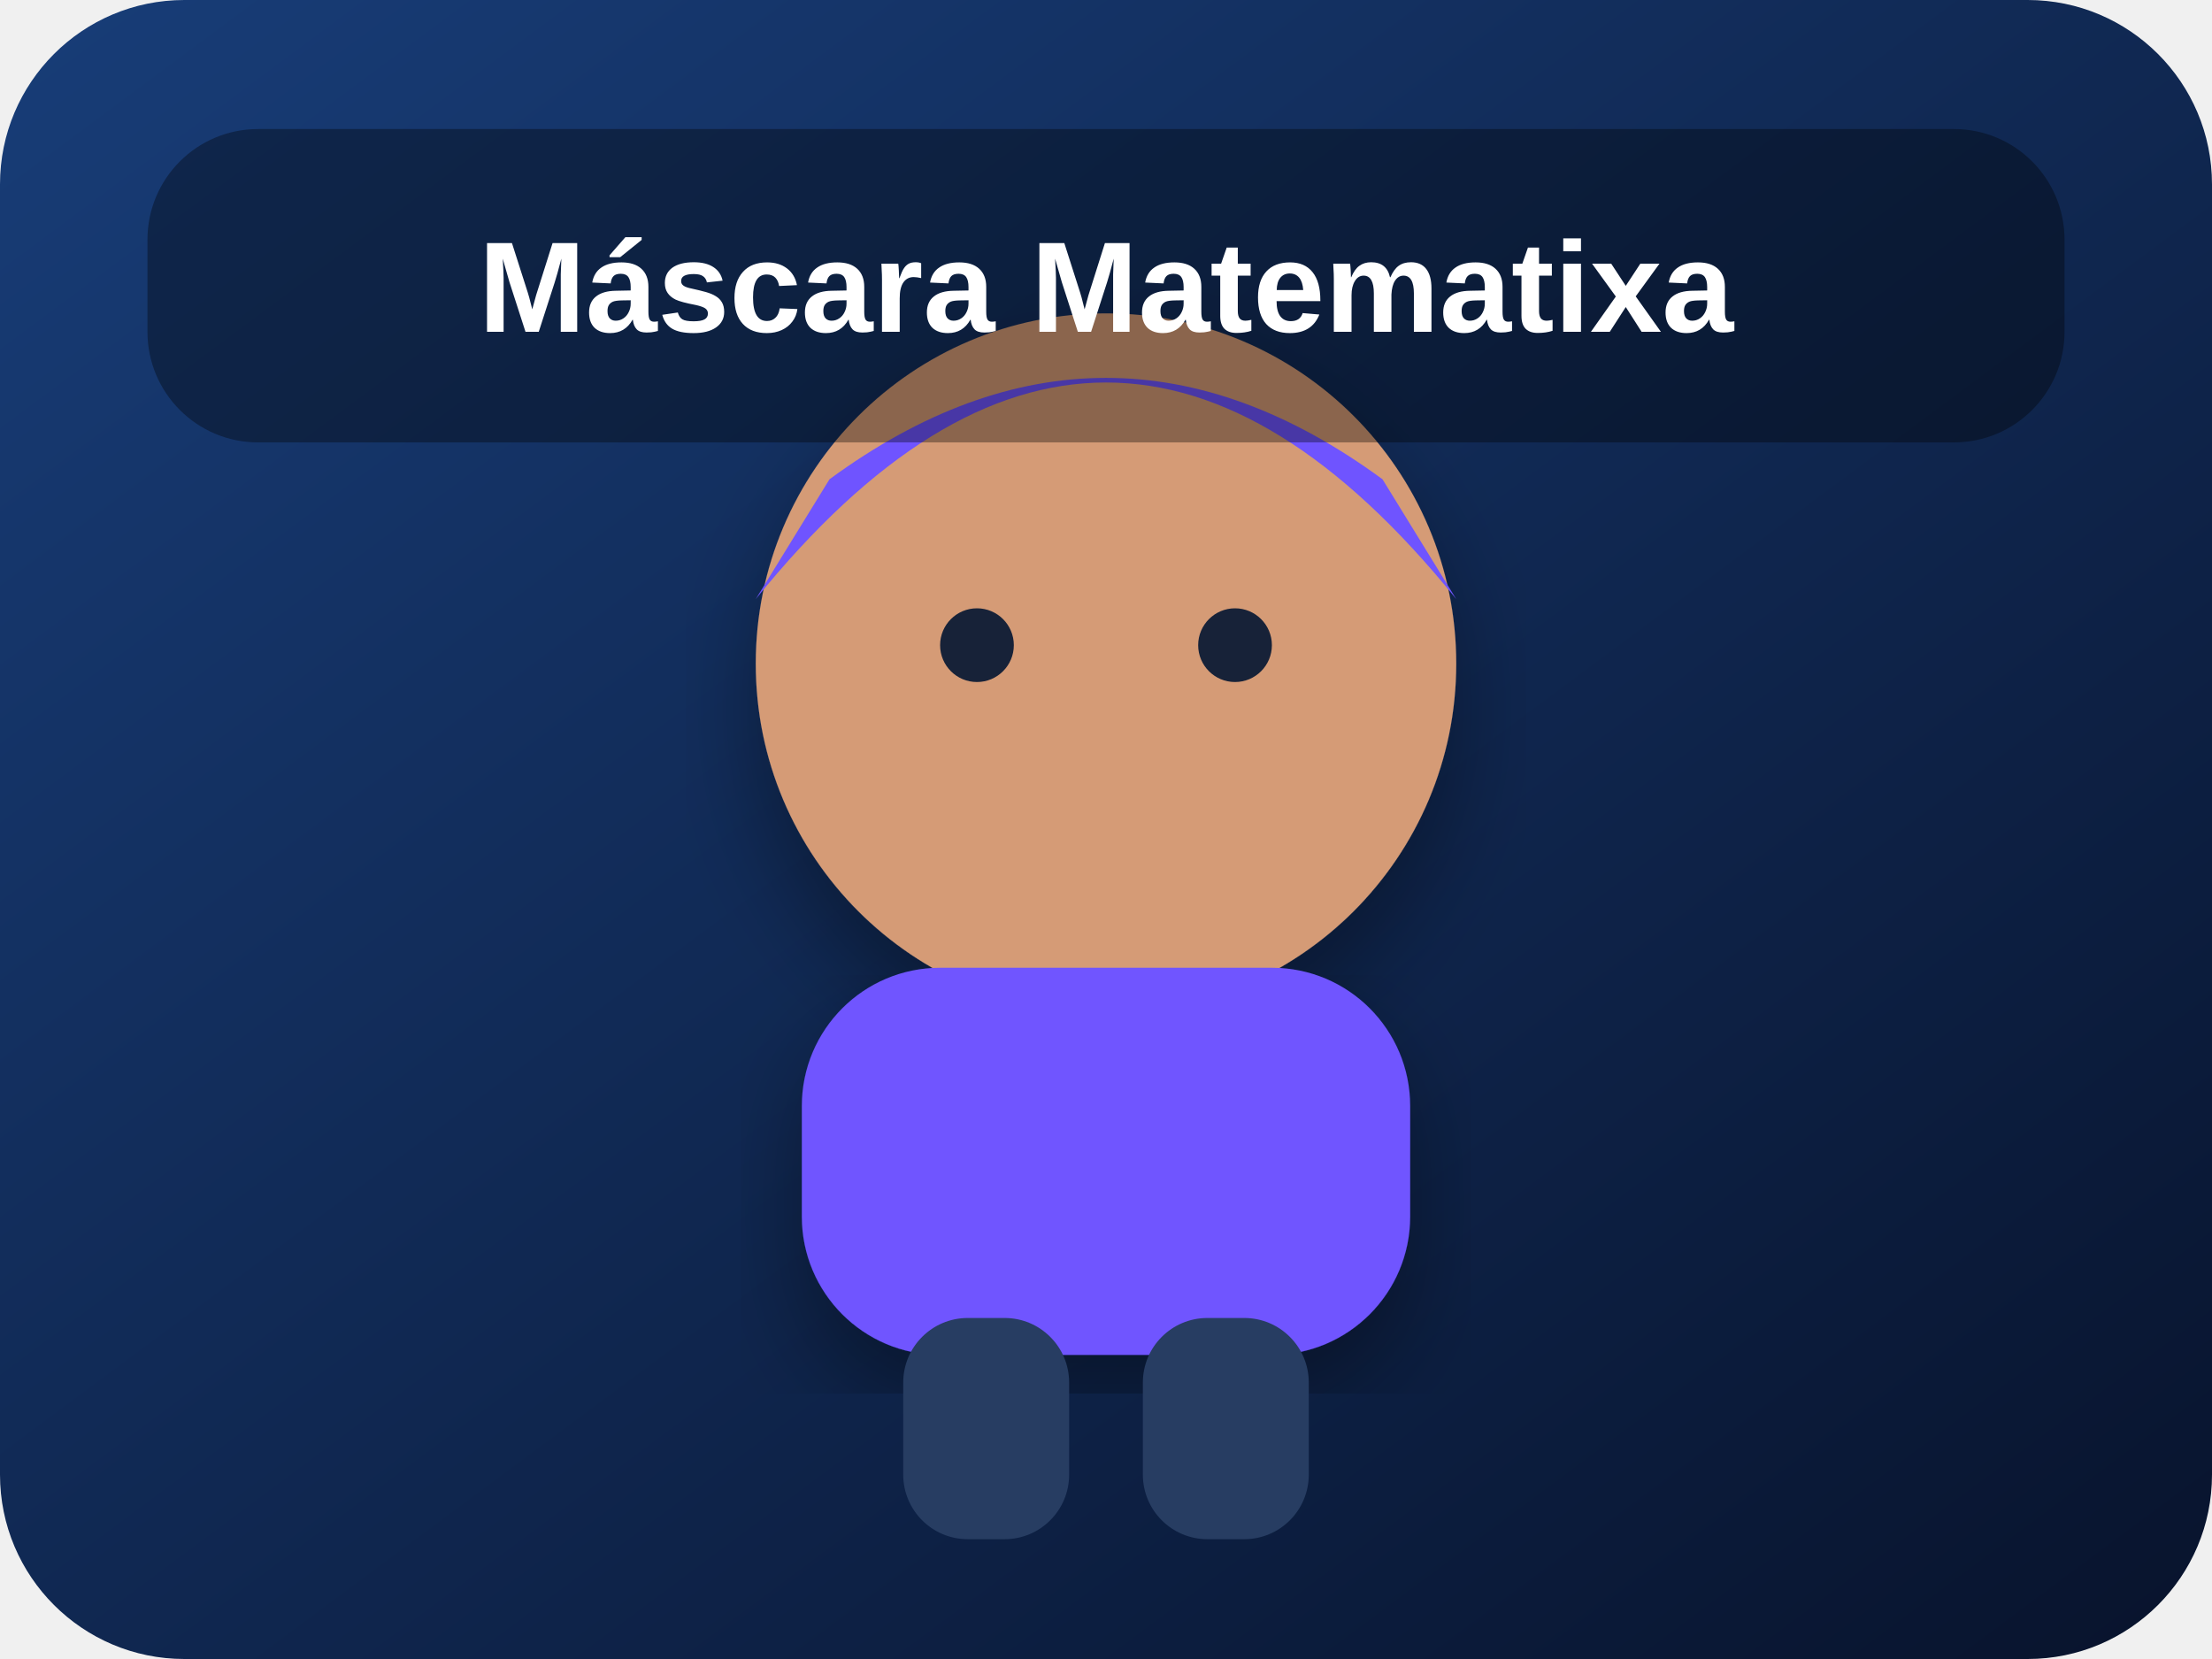
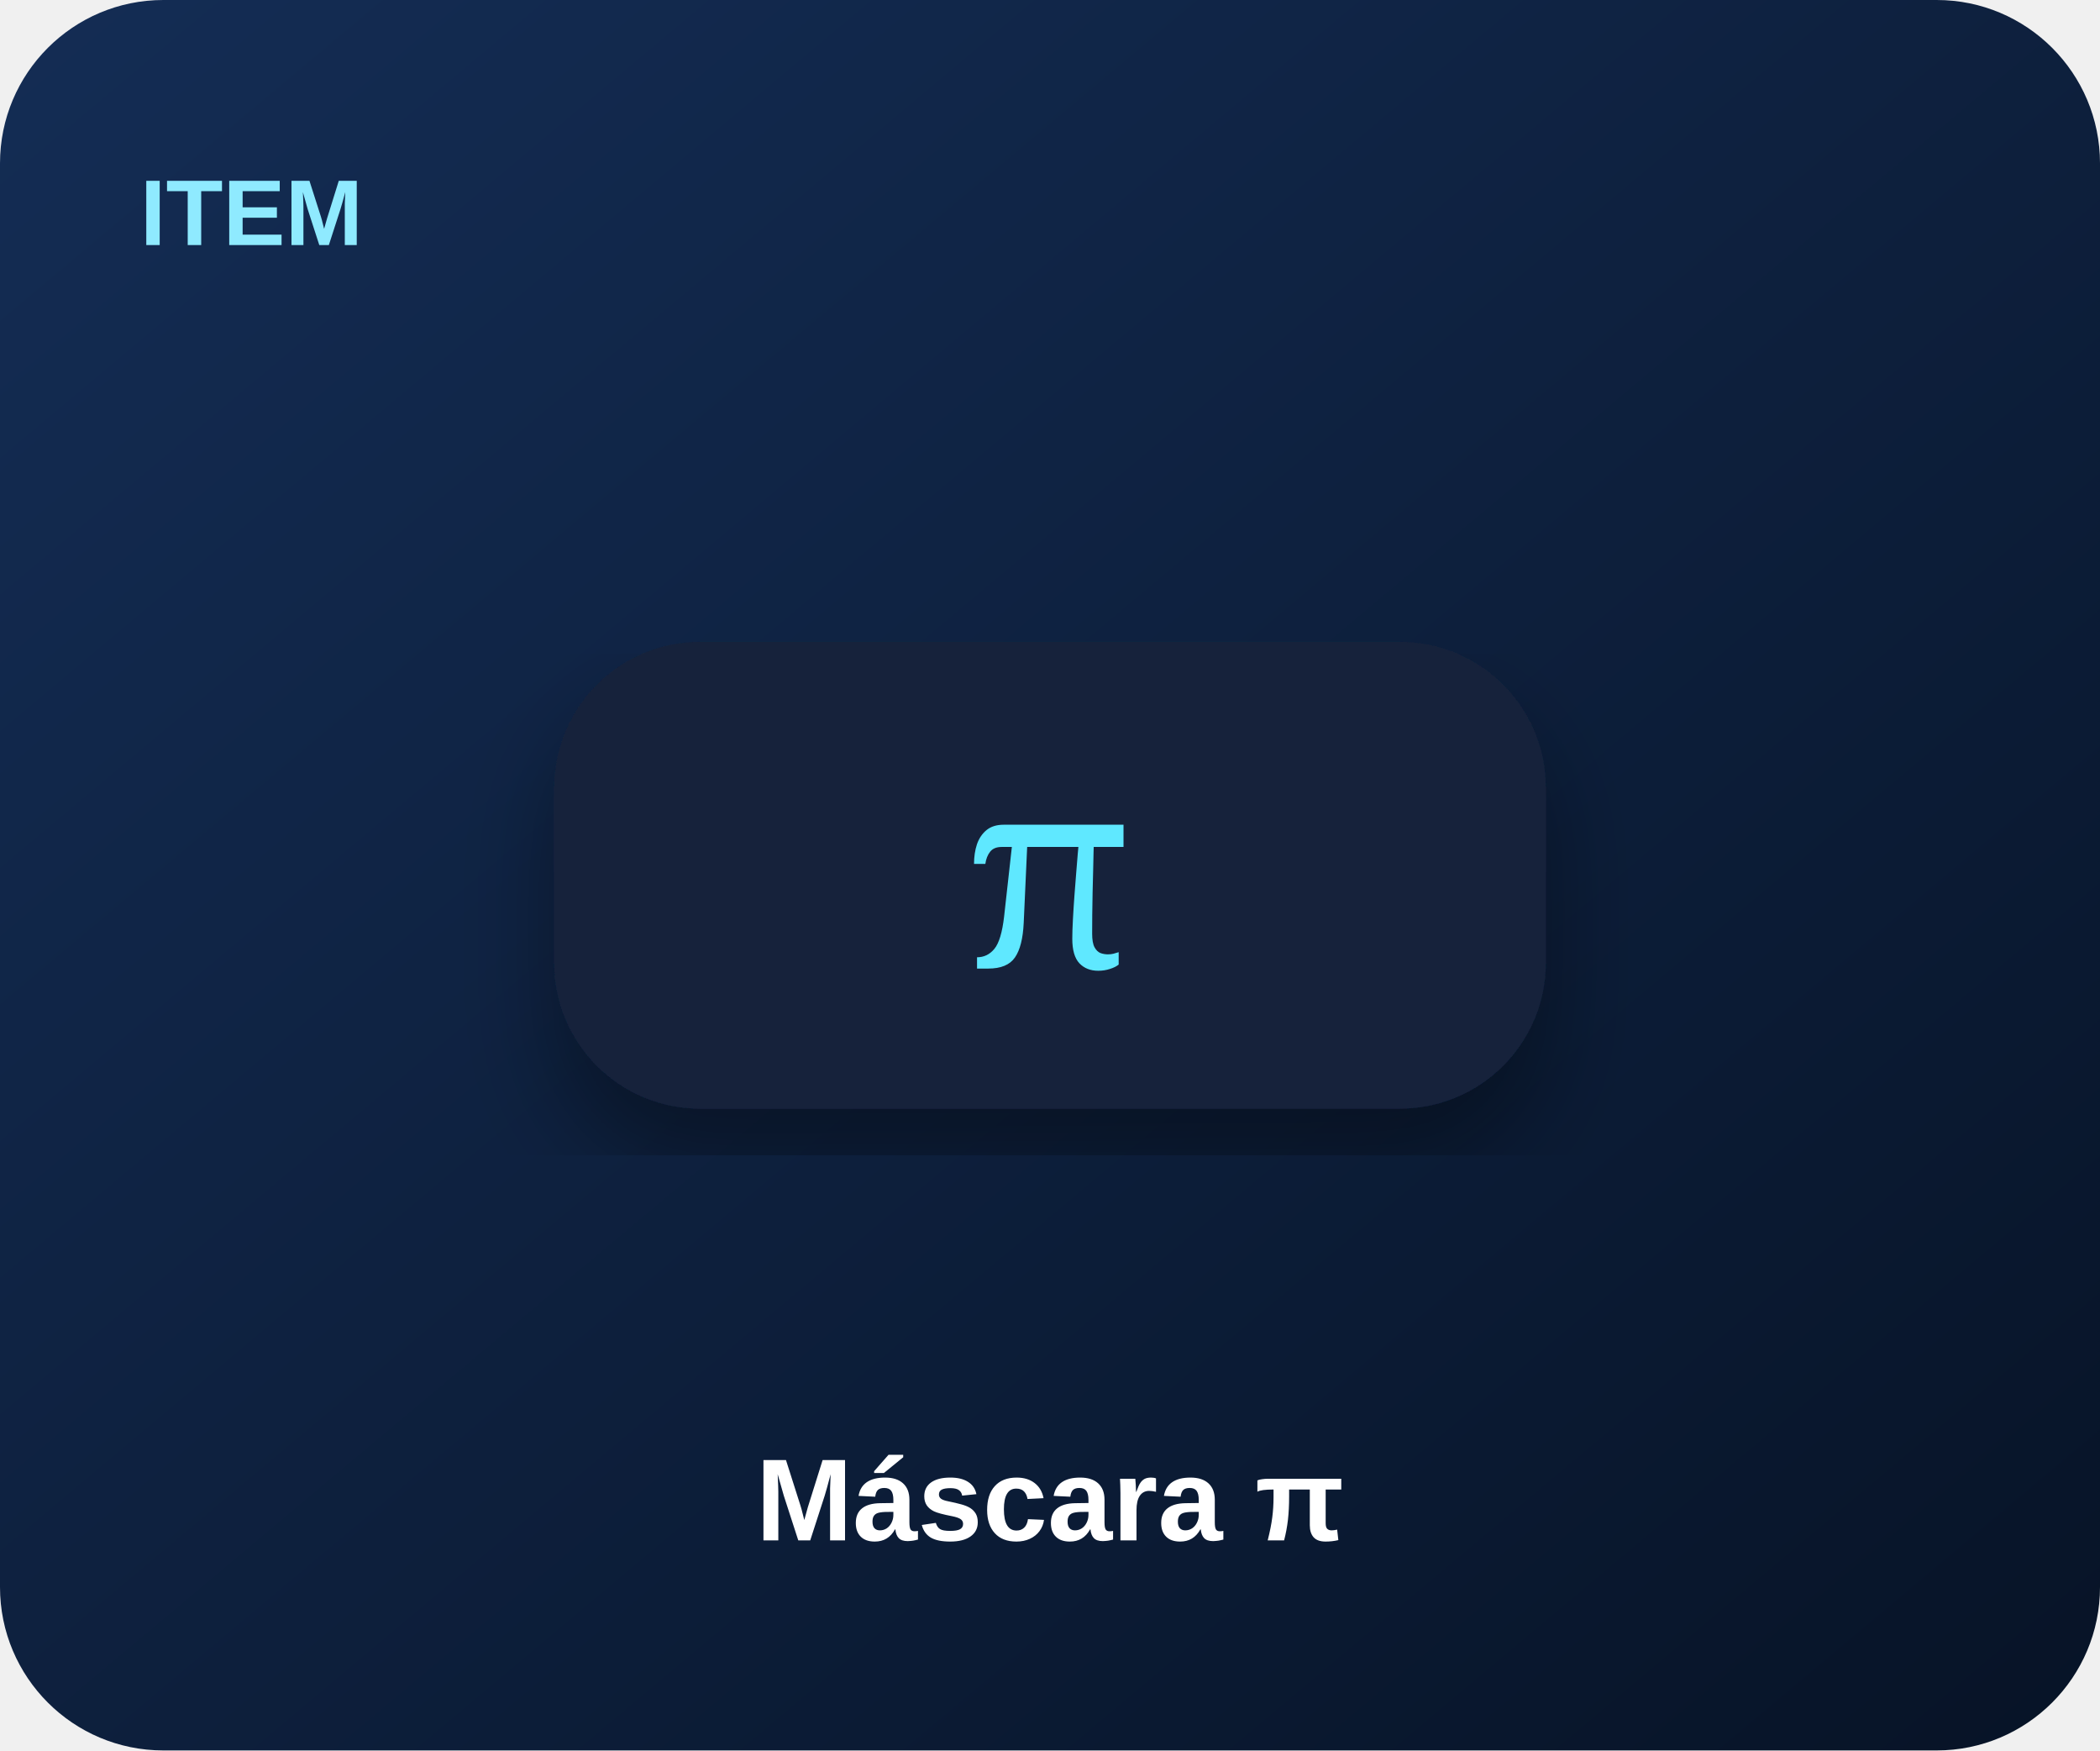
- <svg xmlns="http://www.w3.org/2000/svg" viewBox="0 0 240 180">
+ <svg xmlns="http://www.w3.org/2000/svg" viewBox="0 0 360 300">
  <defs>
-     <linearGradient id="bg" x1="0" y1="0" x2="1" y2="1">
-       <stop stop-color="#183d78" />
-       <stop offset="1" stop-color="#08132c" />
+     <linearGradient id="g" x1="0" y1="0" x2="1" y2="1">
+       <stop stop-color="#142d55" />
+       <stop offset="1" stop-color="#071326" />
    </linearGradient>
    <filter id="s">
-       <feDropShadow dx="0" dy="5" stdDeviation="5" flood-opacity=".35" />
+       <feDropShadow dx="0" dy="10" stdDeviation="8" flood-opacity=".35" />
    </filter>
  </defs>
-   <rect width="240" height="180" rx="20" fill="url(#bg)" />
-   <circle cx="120" cy="72" r="38" fill="#d59b76" filter="url(#s)" />
-   <path d="M82 65 Q120 18 158 65 L150 52 Q120 30 90 52Z" fill="#6f54ff" />
-   <rect x="87" y="105" width="66" height="42" rx="15" fill="#6f54ff" filter="url(#s)" />
-   <rect x="98" y="143" width="18" height="24" rx="7" fill="#273d62" />
-   <rect x="124" y="143" width="18" height="24" rx="7" fill="#273d62" />
-   <circle cx="106" cy="70" r="4" fill="#172238" />
-   <circle cx="134" cy="70" r="4" fill="#172238" />
-   <rect x="16" y="14" width="208" height="34" rx="12" fill="#000" fill-opacity=".35" />
-   <text x="120" y="36" fill="white" font-family="Arial" font-size="14" font-weight="700" text-anchor="middle">Máscara Matematixa</text>
+   <rect width="360" height="300" rx="28" fill="url(#g)" />
+   <text x="24" y="42" fill="#8feaff" font-family="Arial" font-size="16" font-weight="700">ITEM</text>
+   <rect x="95" y="110" width="170" height="80" rx="25" fill="#15243b" filter="url(#s)" />
+   <text x="180" y="166" text-anchor="middle" fill="#5fe8ff" font-size="46" font-family="Georgia">π</text>
+   <text x="180" y="264" text-anchor="middle" fill="#fff" font-family="Arial" font-size="20" font-weight="900">Máscara π</text>
</svg>
